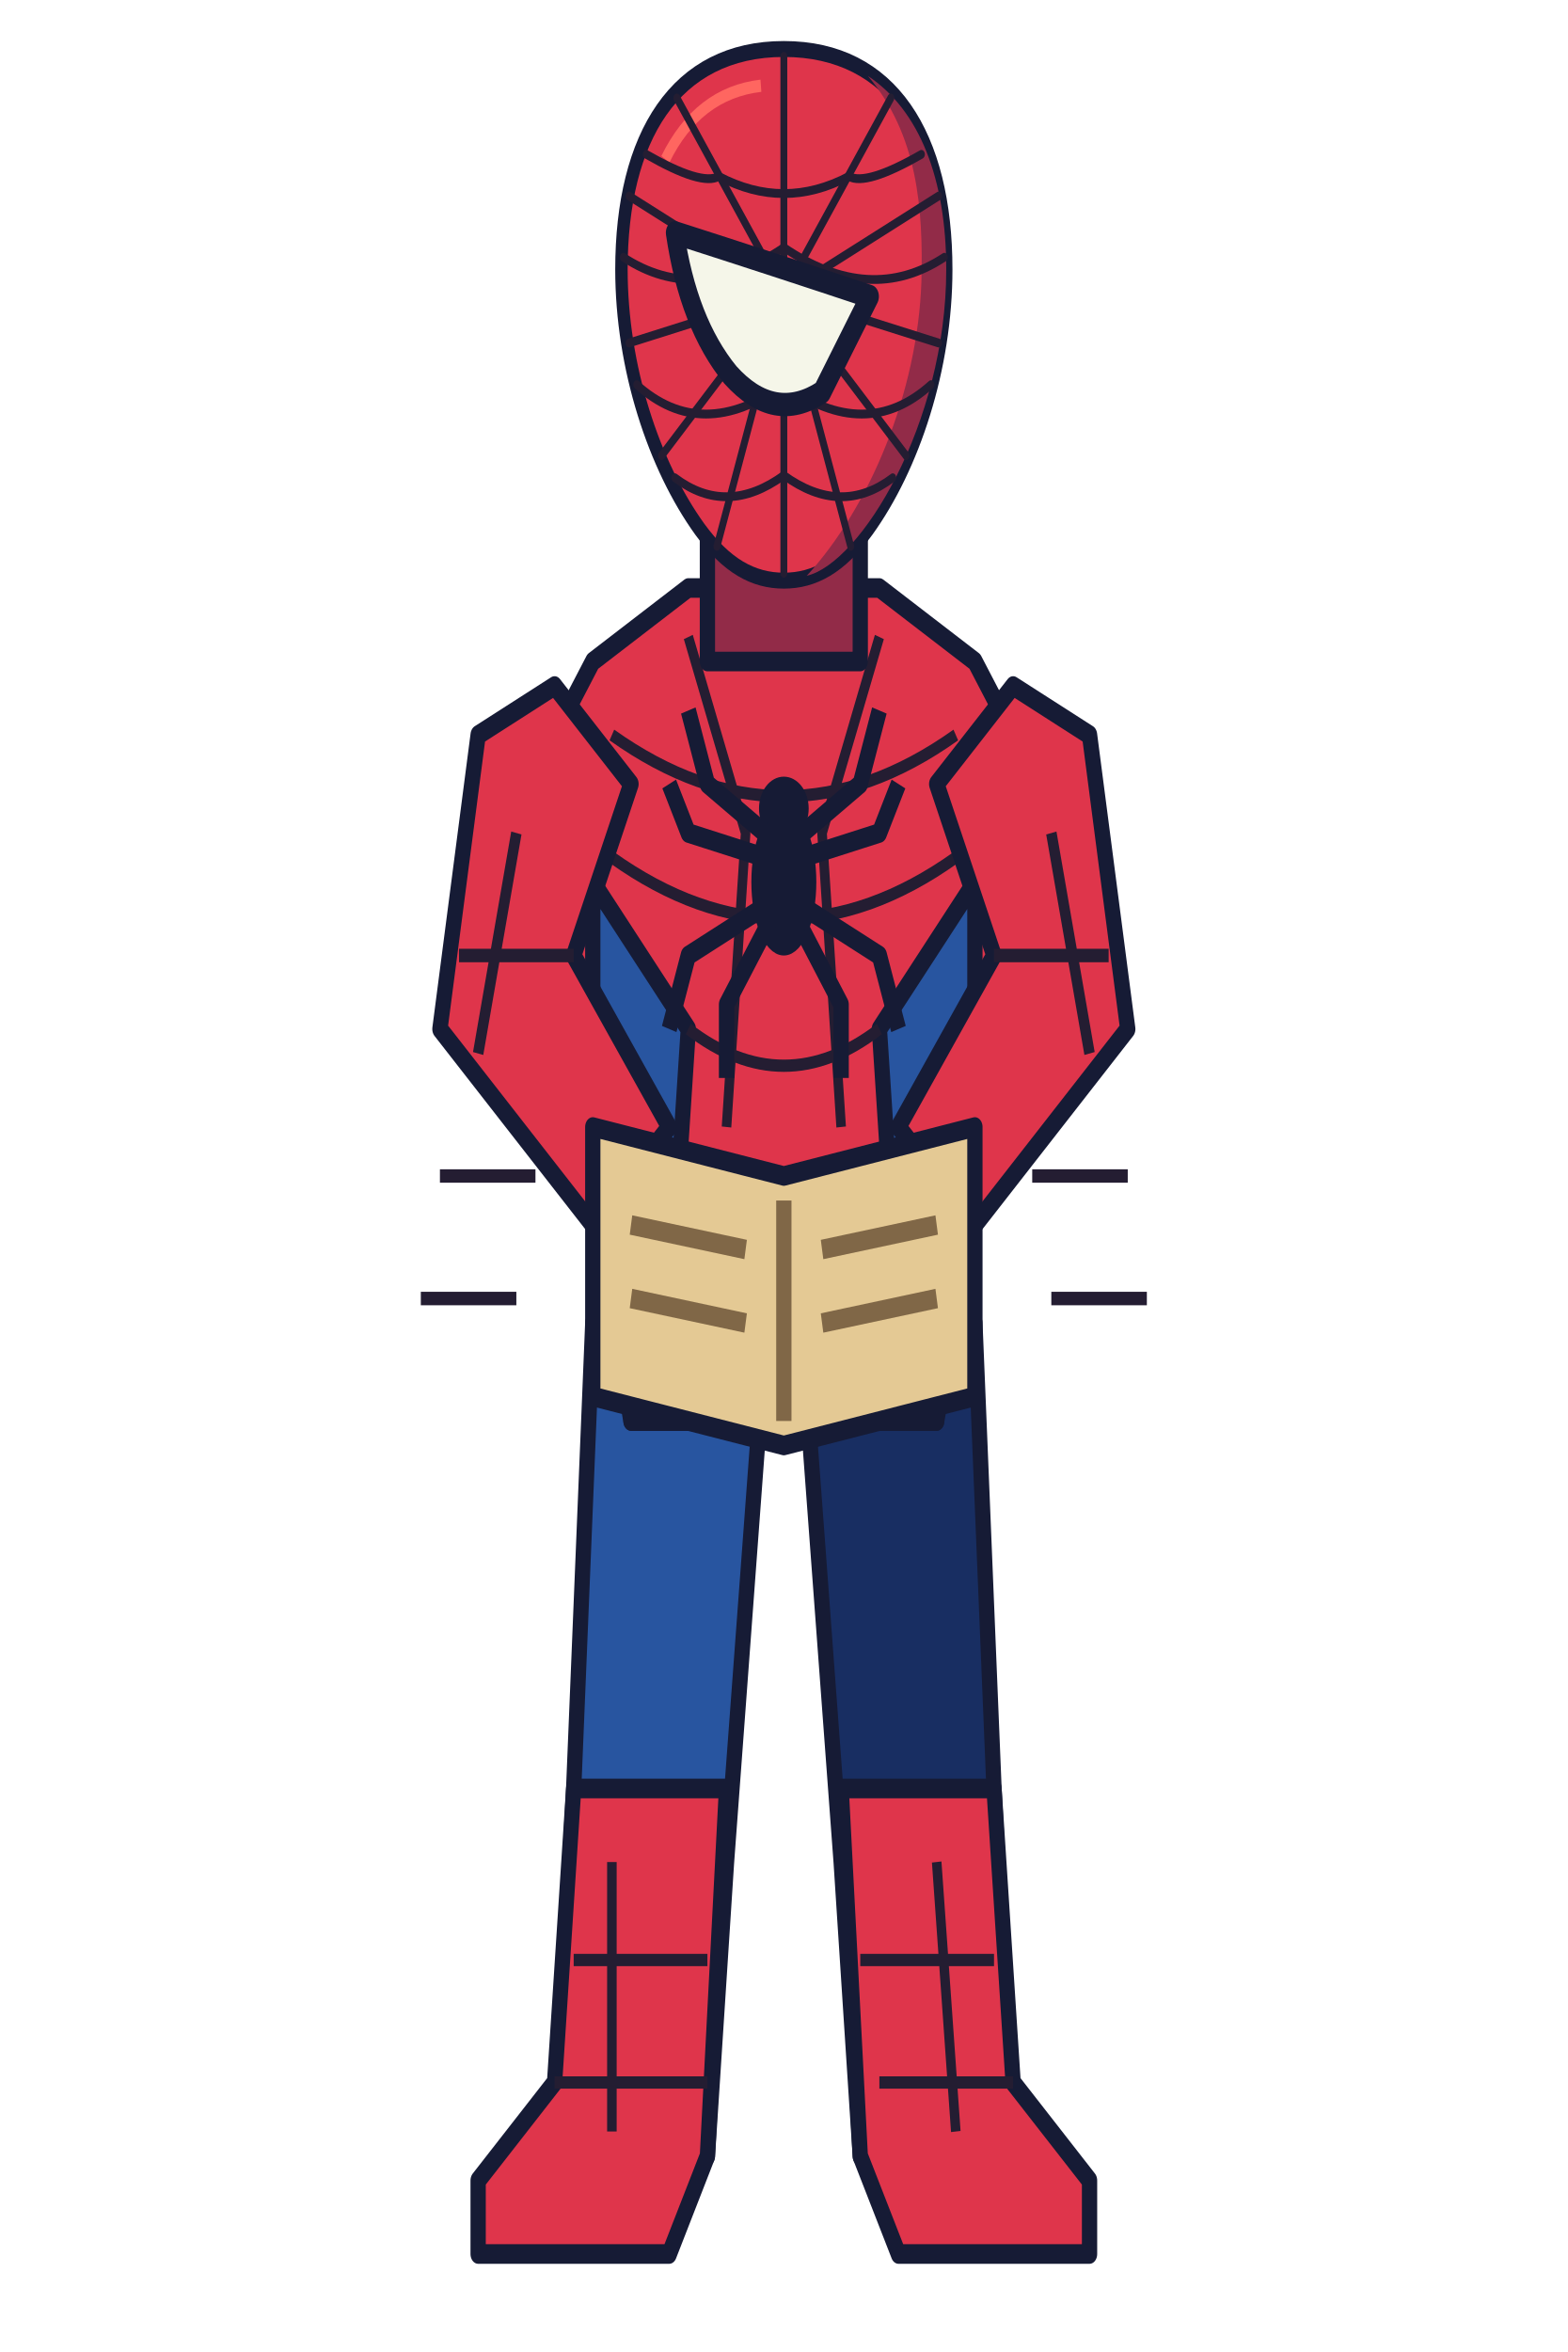
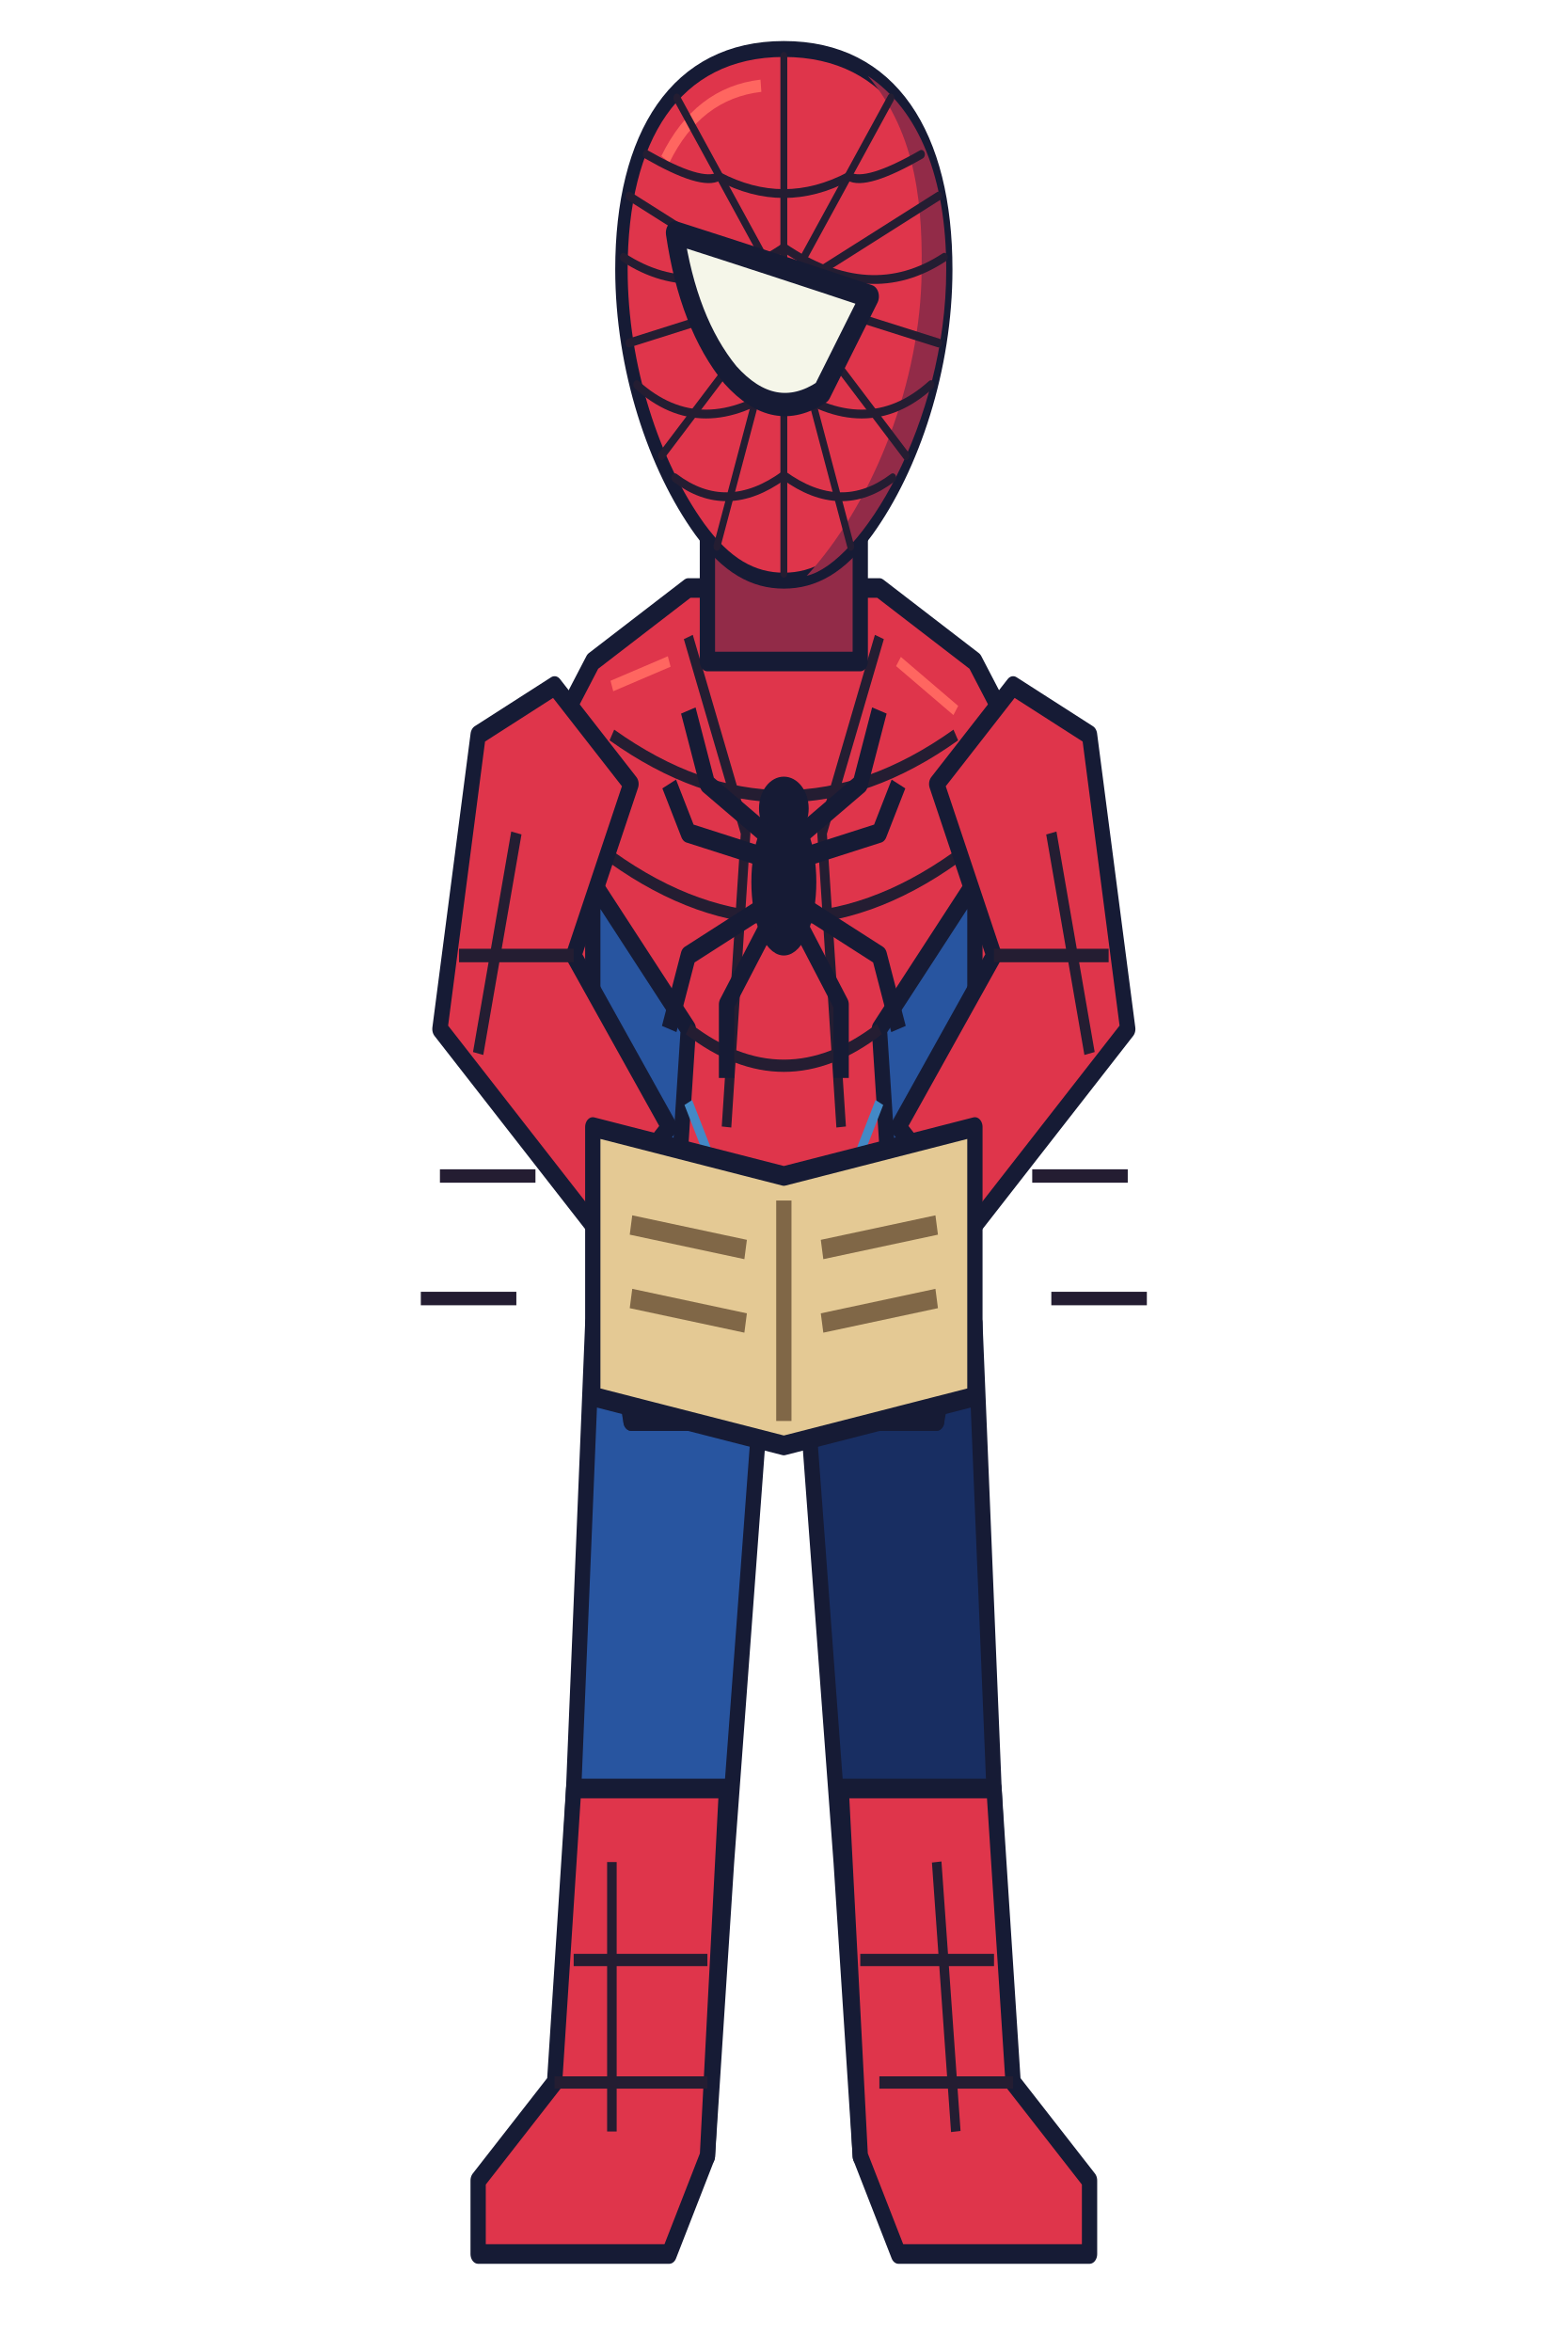
<svg xmlns="http://www.w3.org/2000/svg" viewBox="0 0 64 96" width="64" height="96" role="img" aria-label="Spider-Man" shape-rendering="geometricPrecision">
  <g stroke="#161b35" stroke-width=".8" stroke-linejoin="round">
    <g transform="translate(32 0) scale(0.78 1) translate(-32 0)">
      <g transform="translate(0 0)">
        <path d="M22 54L31 55L29 76L28 88H20L21 73Z" fill="#2855a0" />
        <path d="M21 73H29L28 88L26 92H16V89L20 85Z" fill="#df354b" />
        <path d="M23 76L23 87M21 80H28M20 85H28" stroke="#241d32" fill="none" stroke-width=".5" />
      </g>
      <g transform="translate(0 0)">
        <path d="M33 55L42 54L43 73L44 88H36L35 76Z" fill="#182e62" />
        <path d="M35 73H43L44 85L48 89V92H38L36 88Z" fill="#df354b" />
        <path d="M40 76L41 87M36 80H43M37 85H44" stroke="#241d32" fill="none" stroke-width=".5" />
      </g>
      <path d="M22 27L27 24H37L42 27L46 33L42 46L40 57H24L22 46L18 33Z" fill="#df354b" />
      <path d="M22 36L27 42L26 54H38L37 42L42 36V49L40 58H24L22 49Z" fill="#2855a0" />
      <path d="M24 54H40V58H24Z" fill="#df354b" />
      <path d="M27 26L30 34L29 46M37 26L34 34L35 46M23 30Q32 35 41 30M23 35Q32 40 41 35M27 42Q32 45 37 42" fill="none" stroke="#241d32" stroke-width=".5" />
+       <g fill="none" stroke-width=".45">
+         <path d="M23 28L26 27M38 27L41 29M23 45L25 49M39 45L38 50" stroke="#ff6660" />
+         <path d="M27 45L29 49L28 53M37 45L35 49L36 53" stroke="#4389c6" />
+         <path d="M28 51L32 52L36 51M24 56H29M35 56H40" stroke="#922b48" />
+       </g>
      <g transform="translate(32 36)">
        <g stroke="#161b35" fill="#161b35" stroke-width=".8">
          <ellipse cx="0" cy="0" rx="1.3" ry="2.6" />
          <circle cy="-3" r=".9" />
          <path d="M-1-2L-4-4L-5-7M1-2L4-4L5-7M-1-1L-5-2L-6-4M1-1L5-2L6-4M-1 1L-5 3L-6 6M1 1L5 3L6 6M-1 2L-3 5L-3 8M1 2L3 5L3 8" fill="none" />
        </g>
      </g>
      <path d="M20 28L16 30L14 42L22 50L26 46L21 39L24 32Z" fill="#df354b" />
      <path d="M44 28L48 30L50 42L42 50L38 46L43 39L40 32Z" fill="#df354b" />
      <path d="M18 34L16 43M46 34L48 43M15 39H21M43 39H49M14 48H19M45 48H50M13 53H18M46 53H51" fill="none" stroke="#241d32" stroke-width=".55" />
      <path d="M28 21H36V27H28Z" fill="#922b48" />
      <g transform="translate(32 2)">
        <g stroke="#161b35" stroke-width=".65" stroke-linejoin="round" shape-rendering="geometricPrecision">
          <path d="M0 0C-5.7 0-8.5 3.6-8.5 9C-8.5 13-6.8 17-4.4 19.6C-3 21.1-1.6 21.7 0 21.7C1.6 21.7 3 21.1 4.4 19.6C6.8 17 8.5 13 8.5 9C8.5 3.6 5.7 0 0 0Z" fill="#df354b" />
          <path d="M4.4 1.1C7 3.5 7.3 6.5 7.2 9.5C7 14 4.5 18.7 1.2 21.5C4 21 8.5 15.3 8.5 9C8.5 5.3 7.1 2.5 4.4 1.1Z" fill="#922b48" stroke="none" />
          <path d="M-6.2 4.5Q-4.5 1.8-1.2 1.5" stroke="#ff6660" stroke-width=".5" fill="none" />
          <g fill="none" stroke="#241d32" stroke-width=".36" stroke-linecap="round">
            <path d="M0 .3V21.4M-5.6 2L0 10L5.6 2M-8.1 6L0 10L8.1 6M-8.1 12L0 10L8.1 12M-6.4 16.6L0 10L6.4 16.6M-3.5 20.3L0 10L3.5 20.3" />
            <path d="M-7.2 4.3Q-4.3 5.6-3.4 5.2Q0 6.6 3.4 5.2Q4.3 5.6 7.2 4.3M-8.4 8.5Q-4.5 10.5 0 8.1Q4.5 10.5 8.4 8.5M-7.7 13.7Q-4.3 16.1 0 13.7Q4.3 16.1 7.7 13.7M-5.7 17.5Q-3 19.1 0 17.4Q3 19.1 5.7 17.5" />
          </g>
          <g fill="#f5f6e9" stroke-width=".95">
            <path d="M-5.7 7.5Q-.5 8.8 4.5 10.1L2 14Q-.5 15.3-2.8 13.3Q-5 11.2-5.7 7.5Z" />
          </g>
        </g>
      </g>
      <g>
        <path d="M22 46L32 48L42 46V57L32 59L22 57Z" fill="#e4c994" />
        <path d="M32 49V58M24 50L30 51M34 51L40 50M24 53L30 54M34 54L40 53" stroke="#806747" fill="none" />
      </g>
    </g>
  </g>
</svg>
